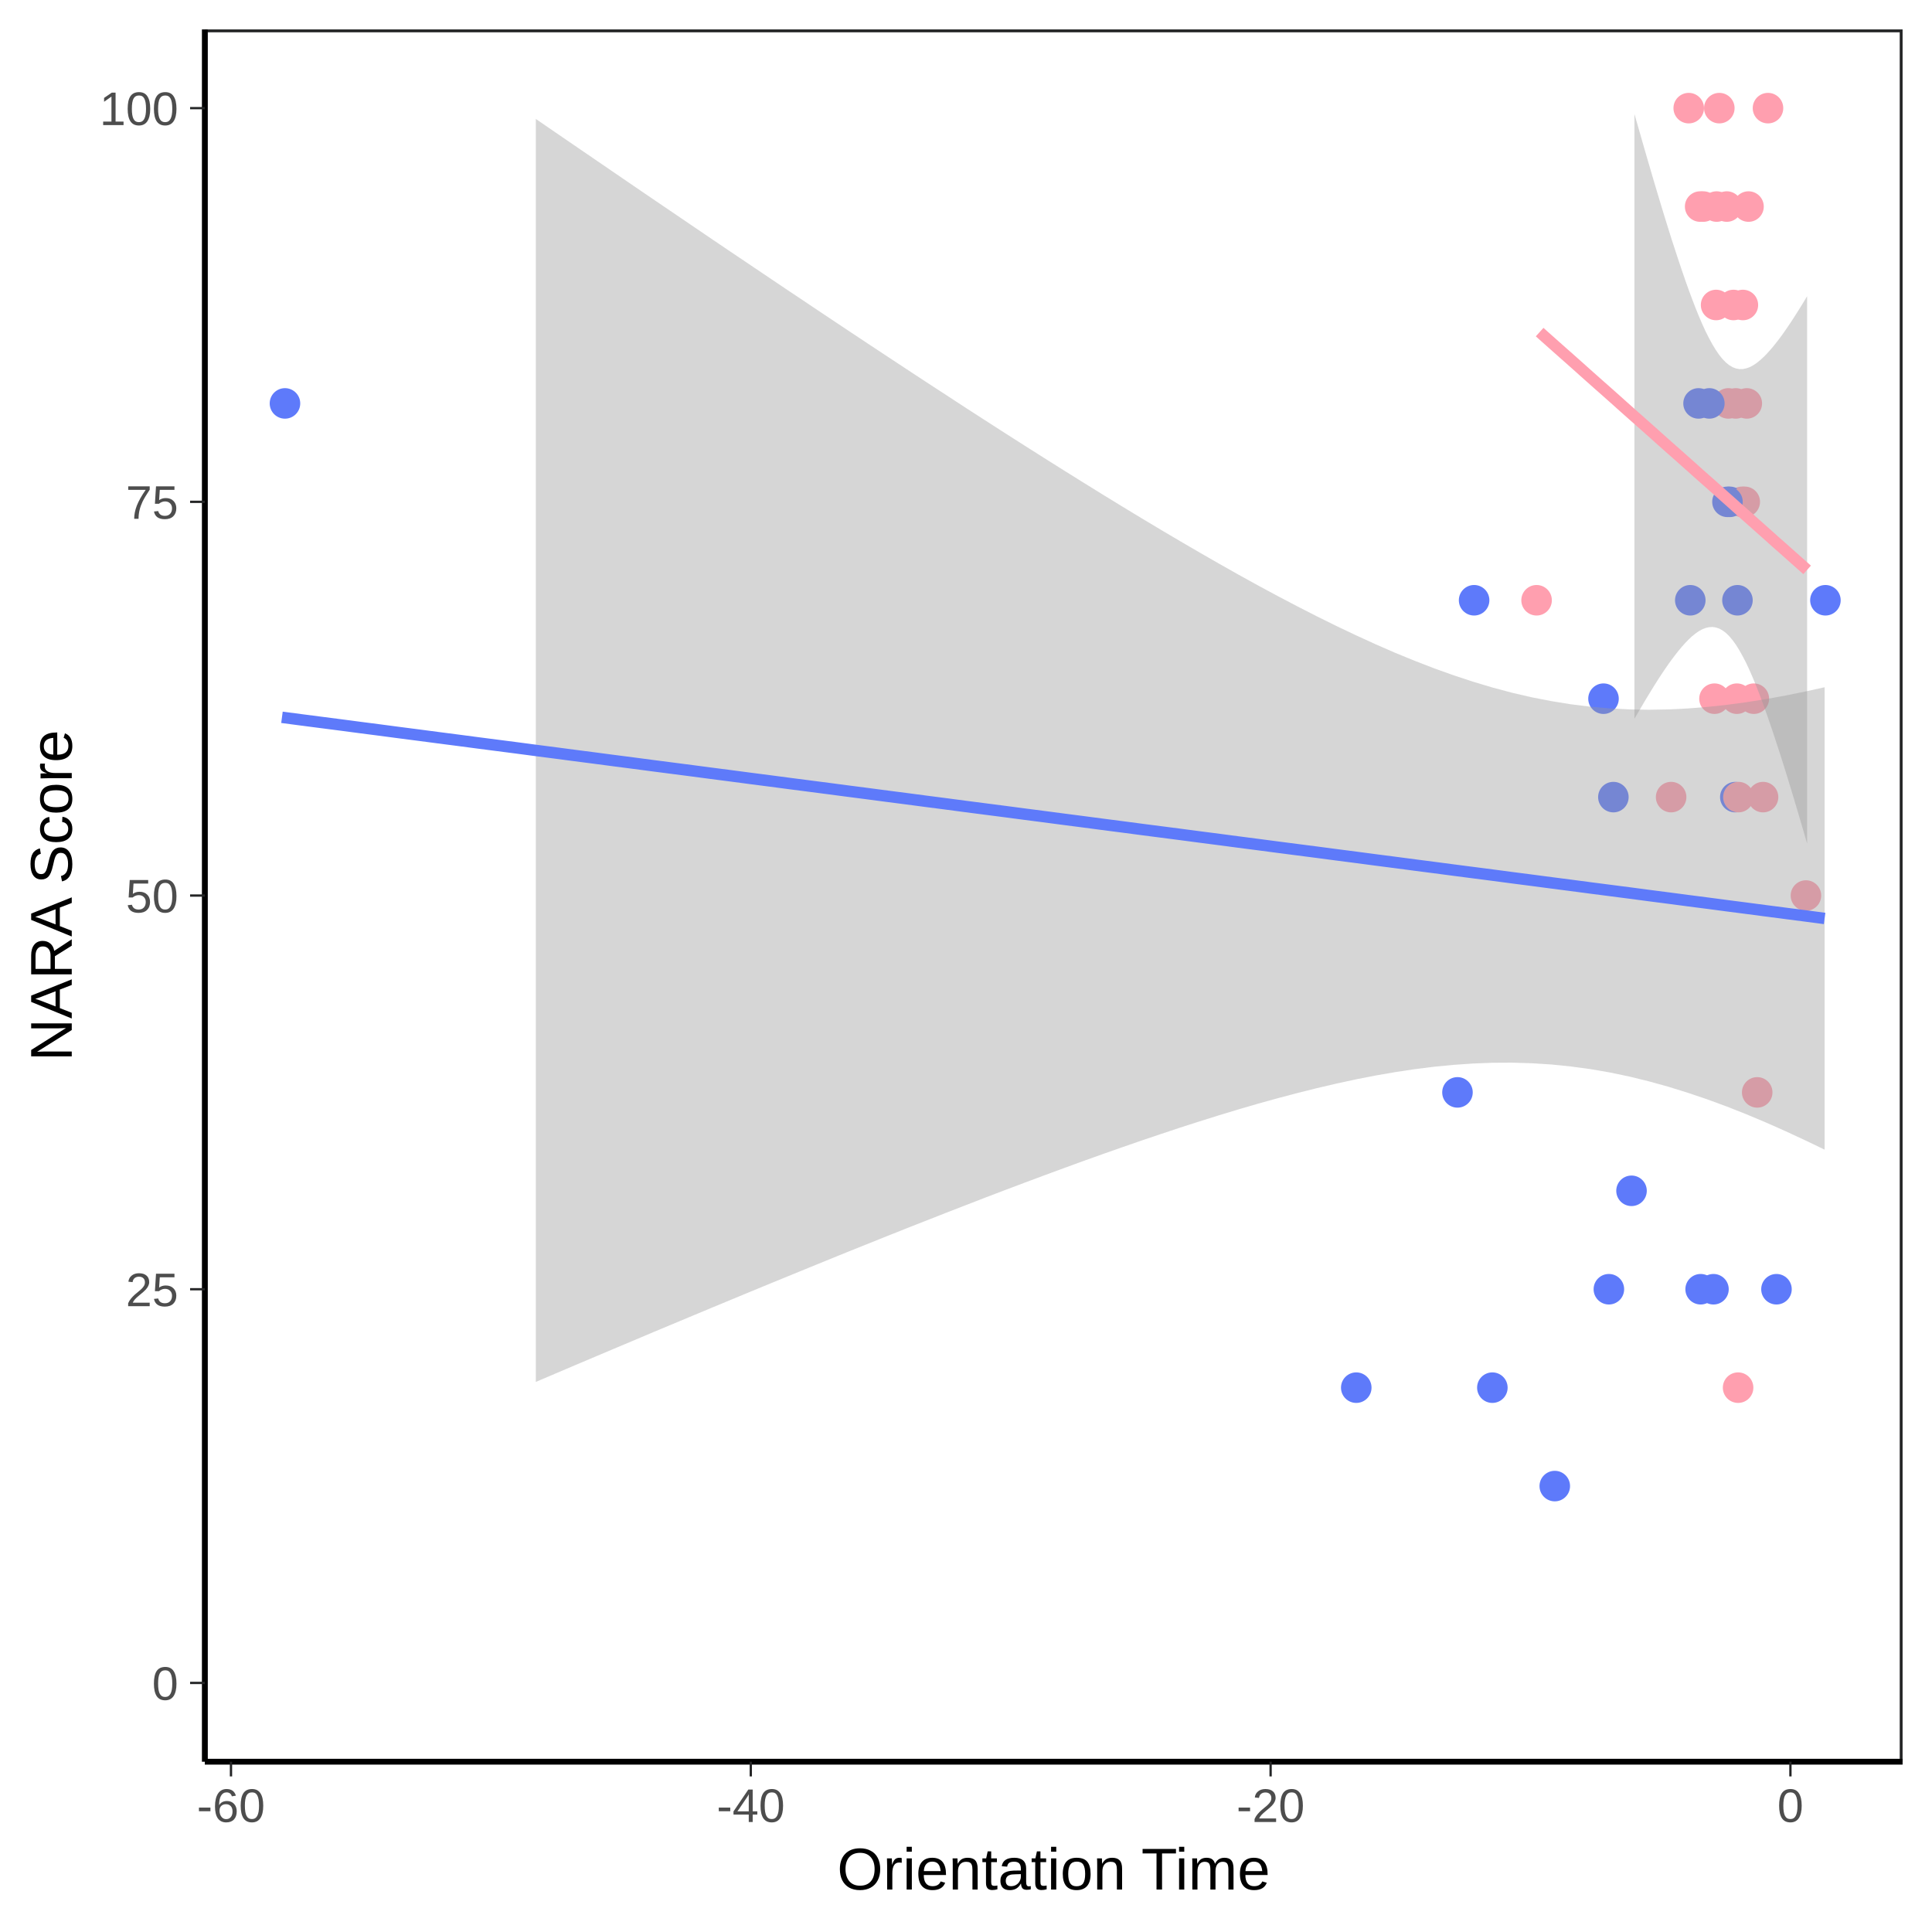
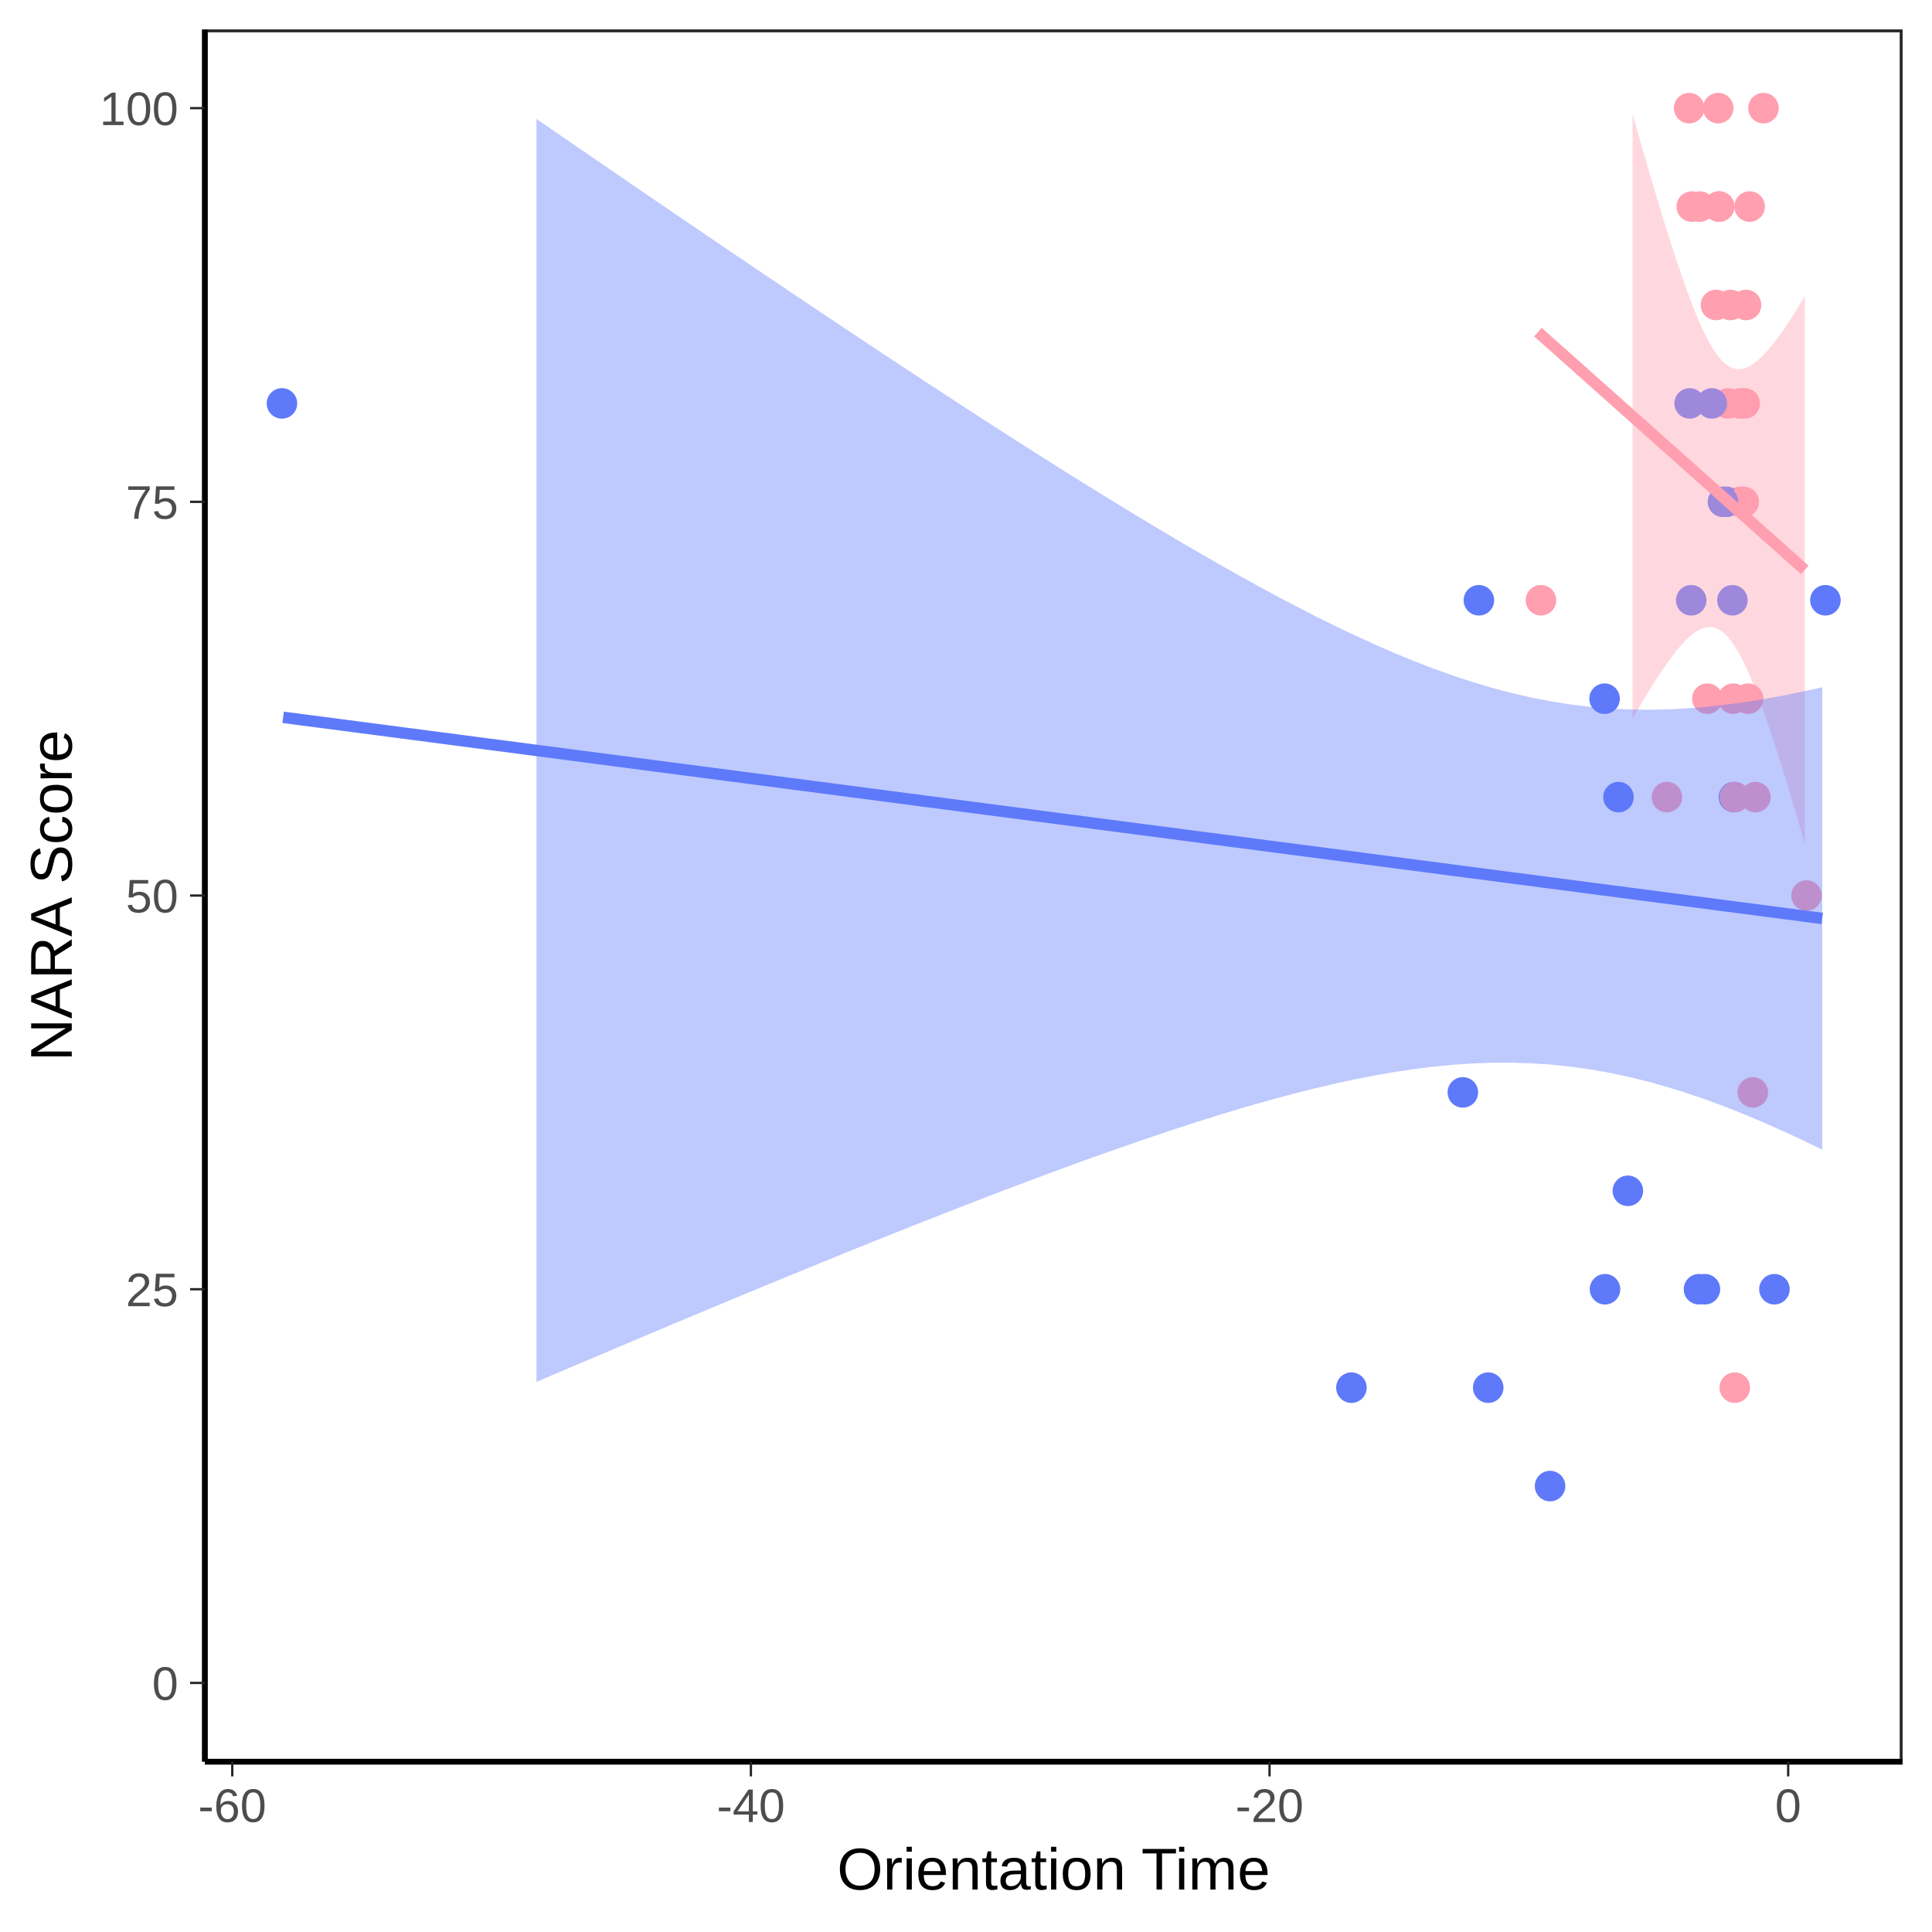
<svg xmlns="http://www.w3.org/2000/svg" class="svglite" width="360.00pt" height="360.00pt" viewBox="0 0 360.00 360.00">
  <defs>
    <style type="text/css">
    .svglite line, .svglite polyline, .svglite polygon, .svglite path, .svglite rect, .svglite circle {
      fill: none;
      stroke: #000000;
      stroke-linecap: round;
      stroke-linejoin: round;
      stroke-miterlimit: 10.00;
    }
    .svglite text {
      white-space: pre;
    }
  </style>
  </defs>
  <rect width="100%" height="100%" style="stroke: none; fill: #FFFFFF;" />
  <defs>
    <clipPath id="cpMC4wMHwzNjAuMDB8MC4wMHwzNjAuMDA=">
      <rect x="0.00" y="0.00" width="360.00" height="360.00" />
    </clipPath>
  </defs>
  <g clip-path="url(#cpMC4wMHwzNjAuMDB8MC4wMHwzNjAuMDA=)">
    <rect x="0" y="0.00" width="360.00" height="360.00" style="stroke-width: 1.07; stroke: #FFFFFF; fill: #FFFFFF;" />
  </g>
  <defs>
    <clipPath id="cpMzguMTZ8MzU0LjUyfDUuNDh8MzI4LjI3">
      <rect x="38.16" y="5.48" width="316.36" height="322.79" />
    </clipPath>
  </defs>
  <g clip-path="url(#cpMzguMTZ8MzU0LjUyfDUuNDh8MzI4LjI3)">
    <rect x="38.16" y="5.48" width="316.36" height="322.79" style="stroke-width: 1.07; stroke: #242526; fill: #FFFFFF;" />
-     <circle cx="327.43" cy="203.55" r="2.49" style="stroke-width: 0.71; stroke: #FF9FAF; fill: #FF9FAF;" />
-     <circle cx="314.67" cy="20.15" r="2.49" style="stroke-width: 0.71; stroke: #FF9FAF; fill: #FF9FAF;" />
-     <circle cx="324.60" cy="93.51" r="2.49" style="stroke-width: 0.71; stroke: #FF9FAF; fill: #FF9FAF;" />
-     <circle cx="323.43" cy="75.17" r="2.49" style="stroke-width: 0.71; stroke: #FF9FAF; fill: #FF9FAF;" />
-     <circle cx="317.39" cy="38.49" r="2.49" style="stroke-width: 0.71; stroke: #FF9FAF; fill: #FF9FAF;" />
-     <circle cx="323.35" cy="148.53" r="2.49" style="stroke-width: 0.71; stroke: #5E7AFA; fill: #5E7AFA;" />
-     <circle cx="286.32" cy="111.85" r="2.49" style="stroke-width: 0.71; stroke: #FF9FAF; fill: #FF9FAF;" />
-     <circle cx="328.52" cy="148.53" r="2.49" style="stroke-width: 0.71; stroke: #FF9FAF; fill: #FF9FAF;" />
-     <circle cx="323.64" cy="130.19" r="2.49" style="stroke-width: 0.71; stroke: #FF9FAF; fill: #FF9FAF;" />
-     <circle cx="331.02" cy="240.23" r="2.49" style="stroke-width: 0.71; stroke: #5E7AFA; fill: #5E7AFA;" />
-     <circle cx="316.80" cy="38.49" r="2.49" style="stroke-width: 0.71; stroke: #FF9FAF; fill: #FF9FAF;" />
-     <circle cx="320.37" cy="20.15" r="2.49" style="stroke-width: 0.71; stroke: #FF9FAF; fill: #FF9FAF;" />
-     <circle cx="300.63" cy="148.53" r="2.49" style="stroke-width: 0.71; stroke: #5E7AFA; fill: #5E7AFA;" />
-     <circle cx="314.96" cy="111.85" r="2.49" style="stroke-width: 0.71; stroke: #5E7AFA; fill: #5E7AFA;" />
-     <circle cx="298.79" cy="130.19" r="2.49" style="stroke-width: 0.71; stroke: #5E7AFA; fill: #5E7AFA;" />
-     <circle cx="289.71" cy="276.91" r="2.49" style="stroke-width: 0.71; stroke: #5E7AFA; fill: #5E7AFA;" />
-     <circle cx="271.58" cy="203.55" r="2.49" style="stroke-width: 0.71; stroke: #5E7AFA; fill: #5E7AFA;" />
-     <circle cx="274.68" cy="111.85" r="2.49" style="stroke-width: 0.71; stroke: #5E7AFA; fill: #5E7AFA;" />
-     <circle cx="316.50" cy="75.17" r="2.49" style="stroke-width: 0.71; stroke: #5E7AFA; fill: #5E7AFA;" />
-     <circle cx="323.75" cy="111.85" r="2.49" style="stroke-width: 0.71; stroke: #5E7AFA; fill: #5E7AFA;" />
-     <circle cx="319.77" cy="56.83" r="2.49" style="stroke-width: 0.71; stroke: #FF9FAF; fill: #FF9FAF;" />
-     <circle cx="322.33" cy="93.51" r="2.49" style="stroke-width: 0.71; stroke: #5E7AFA; fill: #5E7AFA;" />
-     <circle cx="319.28" cy="240.23" r="2.49" style="stroke-width: 0.71; stroke: #5E7AFA; fill: #5E7AFA;" />
-     <circle cx="325.49" cy="75.17" r="2.49" style="stroke-width: 0.71; stroke: #FF9FAF; fill: #FF9FAF;" />
-     <circle cx="324.76" cy="56.83" r="2.49" style="stroke-width: 0.71; stroke: #FF9FAF; fill: #FF9FAF;" />
-     <circle cx="326.80" cy="130.19" r="2.49" style="stroke-width: 0.71; stroke: #FF9FAF; fill: #FF9FAF;" />
-     <circle cx="323.93" cy="148.53" r="2.49" style="stroke-width: 0.71; stroke: #FF9FAF; fill: #FF9FAF;" />
-     <circle cx="329.44" cy="20.15" r="2.49" style="stroke-width: 0.71; stroke: #FF9FAF; fill: #FF9FAF;" />
-     <circle cx="319.47" cy="130.19" r="2.49" style="stroke-width: 0.71; stroke: #FF9FAF; fill: #FF9FAF;" />
-     <circle cx="336.51" cy="166.87" r="2.49" style="stroke-width: 0.71; stroke: #FF9FAF; fill: #FF9FAF;" />
-     <circle cx="323.01" cy="56.83" r="2.49" style="stroke-width: 0.71; stroke: #FF9FAF; fill: #FF9FAF;" />
-     <circle cx="325.11" cy="93.51" r="2.49" style="stroke-width: 0.71; stroke: #FF9FAF; fill: #FF9FAF;" />
-     <circle cx="322.05" cy="75.17" r="2.49" style="stroke-width: 0.71; stroke: #FF9FAF; fill: #FF9FAF;" />
-     <circle cx="311.39" cy="148.53" r="2.49" style="stroke-width: 0.71; stroke: #FF9FAF; fill: #FF9FAF;" />
-     <circle cx="323.87" cy="258.57" r="2.49" style="stroke-width: 0.71; stroke: #FF9FAF; fill: #FF9FAF;" />
-     <circle cx="53.10" cy="75.17" r="2.49" style="stroke-width: 0.71; stroke: #5E7AFA; fill: #5E7AFA;" />
-     <circle cx="252.72" cy="258.57" r="2.49" style="stroke-width: 0.71; stroke: #5E7AFA; fill: #5E7AFA;" />
+     <circle cx="326.61" cy="203.55" r="2.49" style="stroke-width: 0.71; stroke: #FF9FAF; fill: #FF9FAF;" />
+     <circle cx="314.75" cy="20.15" r="2.49" style="stroke-width: 0.71; stroke: #FF9FAF; fill: #FF9FAF;" />
+     <circle cx="324.27" cy="93.51" r="2.49" style="stroke-width: 0.71; stroke: #FF9FAF; fill: #FF9FAF;" />
+     <circle cx="324.23" cy="75.17" r="2.49" style="stroke-width: 0.71; stroke: #FF9FAF; fill: #FF9FAF;" />
+     <circle cx="316.68" cy="38.49" r="2.49" style="stroke-width: 0.71; stroke: #FF9FAF; fill: #FF9FAF;" />
+     <circle cx="323.10" cy="148.53" r="2.49" style="stroke-width: 0.71; stroke: #5E7AFA; fill: #5E7AFA;" />
+     <circle cx="287.13" cy="111.85" r="2.49" style="stroke-width: 0.71; stroke: #FF9FAF; fill: #FF9FAF;" />
+     <circle cx="327.09" cy="148.53" r="2.49" style="stroke-width: 0.71; stroke: #FF9FAF; fill: #FF9FAF;" />
+     <circle cx="322.95" cy="130.19" r="2.49" style="stroke-width: 0.71; stroke: #FF9FAF; fill: #FF9FAF;" />
+     <circle cx="330.64" cy="240.23" r="2.49" style="stroke-width: 0.71; stroke: #5E7AFA; fill: #5E7AFA;" />
+     <circle cx="315.24" cy="38.49" r="2.49" style="stroke-width: 0.71; stroke: #FF9FAF; fill: #FF9FAF;" />
+     <circle cx="320.16" cy="20.15" r="2.49" style="stroke-width: 0.71; stroke: #FF9FAF; fill: #FF9FAF;" />
+     <circle cx="301.58" cy="148.53" r="2.49" style="stroke-width: 0.71; stroke: #5E7AFA; fill: #5E7AFA;" />
+     <circle cx="315.13" cy="111.85" r="2.49" style="stroke-width: 0.71; stroke: #5E7AFA; fill: #5E7AFA;" />
+     <circle cx="298.99" cy="130.19" r="2.49" style="stroke-width: 0.71; stroke: #5E7AFA; fill: #5E7AFA;" />
+     <circle cx="288.83" cy="276.91" r="2.49" style="stroke-width: 0.71; stroke: #5E7AFA; fill: #5E7AFA;" />
+     <circle cx="272.58" cy="203.55" r="2.49" style="stroke-width: 0.71; stroke: #5E7AFA; fill: #5E7AFA;" />
+     <circle cx="275.57" cy="111.85" r="2.49" style="stroke-width: 0.71; stroke: #5E7AFA; fill: #5E7AFA;" />
+     <circle cx="314.84" cy="75.17" r="2.49" style="stroke-width: 0.71; stroke: #5E7AFA; fill: #5E7AFA;" />
+     <circle cx="322.81" cy="111.85" r="2.49" style="stroke-width: 0.71; stroke: #5E7AFA; fill: #5E7AFA;" />
+     <circle cx="319.75" cy="56.83" r="2.49" style="stroke-width: 0.71; stroke: #FF9FAF; fill: #FF9FAF;" />
+     <circle cx="321.71" cy="93.51" r="2.49" style="stroke-width: 0.71; stroke: #5E7AFA; fill: #5E7AFA;" />
+     <circle cx="317.69" cy="240.23" r="2.49" style="stroke-width: 0.71; stroke: #5E7AFA; fill: #5E7AFA;" />
+     <circle cx="325.11" cy="75.17" r="2.49" style="stroke-width: 0.71; stroke: #FF9FAF; fill: #FF9FAF;" />
+     <circle cx="325.35" cy="56.83" r="2.49" style="stroke-width: 0.71; stroke: #FF9FAF; fill: #FF9FAF;" />
+     <circle cx="325.73" cy="130.19" r="2.49" style="stroke-width: 0.71; stroke: #FF9FAF; fill: #FF9FAF;" />
+     <circle cx="323.24" cy="148.53" r="2.49" style="stroke-width: 0.71; stroke: #FF9FAF; fill: #FF9FAF;" />
+     <circle cx="328.60" cy="20.15" r="2.49" style="stroke-width: 0.71; stroke: #FF9FAF; fill: #FF9FAF;" />
+     <circle cx="318.15" cy="130.19" r="2.49" style="stroke-width: 0.71; stroke: #FF9FAF; fill: #FF9FAF;" />
+     <circle cx="336.62" cy="166.87" r="2.49" style="stroke-width: 0.71; stroke: #FF9FAF; fill: #FF9FAF;" />
+     <circle cx="322.45" cy="56.83" r="2.49" style="stroke-width: 0.71; stroke: #FF9FAF; fill: #FF9FAF;" />
+     <circle cx="324.92" cy="93.51" r="2.49" style="stroke-width: 0.71; stroke: #FF9FAF; fill: #FF9FAF;" />
+     <circle cx="321.96" cy="75.17" r="2.49" style="stroke-width: 0.71; stroke: #FF9FAF; fill: #FF9FAF;" />
+     <circle cx="310.60" cy="148.53" r="2.49" style="stroke-width: 0.71; stroke: #FF9FAF; fill: #FF9FAF;" />
+     <circle cx="323.25" cy="258.57" r="2.49" style="stroke-width: 0.71; stroke: #FF9FAF; fill: #FF9FAF;" />
+     <circle cx="52.54" cy="75.17" r="2.49" style="stroke-width: 0.71; stroke: #5E7AFA; fill: #5E7AFA;" />
+     <circle cx="251.82" cy="258.57" r="2.49" style="stroke-width: 0.71; stroke: #5E7AFA; fill: #5E7AFA;" />
    <circle cx="340.14" cy="111.85" r="2.49" style="stroke-width: 0.71; stroke: #5E7AFA; fill: #5E7AFA;" />
-     <circle cx="318.51" cy="75.17" r="2.49" style="stroke-width: 0.71; stroke: #5E7AFA; fill: #5E7AFA;" />
-     <circle cx="304.01" cy="221.89" r="2.49" style="stroke-width: 0.71; stroke: #5E7AFA; fill: #5E7AFA;" />
-     <circle cx="316.89" cy="240.23" r="2.49" style="stroke-width: 0.71; stroke: #5E7AFA; fill: #5E7AFA;" />
-     <circle cx="321.89" cy="93.51" r="2.49" style="stroke-width: 0.71; stroke: #5E7AFA; fill: #5E7AFA;" />
-     <circle cx="299.79" cy="240.23" r="2.49" style="stroke-width: 0.71; stroke: #5E7AFA; fill: #5E7AFA;" />
-     <circle cx="278.08" cy="258.57" r="2.49" style="stroke-width: 0.71; stroke: #5E7AFA; fill: #5E7AFA;" />
-     <circle cx="321.76" cy="38.49" r="2.49" style="stroke-width: 0.71; stroke: #FF9FAF; fill: #FF9FAF;" />
-     <circle cx="319.87" cy="38.49" r="2.49" style="stroke-width: 0.71; stroke: #FF9FAF; fill: #FF9FAF;" />
-     <circle cx="325.81" cy="38.49" r="2.49" style="stroke-width: 0.71; stroke: #FF9FAF; fill: #FF9FAF;" />
-     <polygon points="304.55,21.24 305.19,23.45 305.82,25.66 306.45,27.85 307.08,30.02 307.71,32.17 308.34,34.31 308.97,36.42 309.60,38.51 310.23,40.57 310.86,42.60 311.49,44.61 312.13,46.57 312.76,48.49 313.39,50.37 314.02,52.20 314.65,53.97 315.28,55.67 315.91,57.31 316.54,58.87 317.17,60.34 317.80,61.72 318.44,62.99 319.07,64.15 319.70,65.19 320.33,66.11 320.96,66.89 321.59,67.54 322.22,68.05 322.85,68.42 323.48,68.66 324.11,68.78 324.74,68.77 325.38,68.64 326.01,68.42 326.64,68.09 327.27,67.68 327.90,67.18 328.53,66.61 329.16,65.98 329.79,65.29 330.42,64.55 331.05,63.76 331.69,62.93 332.32,62.06 332.95,61.15 333.58,60.22 334.21,59.26 334.84,58.27 335.47,57.27 336.10,56.24 336.73,55.19 336.73,157.20 336.10,155.03 335.47,152.88 334.84,150.75 334.21,148.64 333.58,146.56 332.95,144.51 332.32,142.48 331.69,140.49 331.05,138.54 330.42,136.62 329.79,134.76 329.16,132.95 328.53,131.19 327.90,129.50 327.27,127.89 326.64,126.35 326.01,124.90 325.38,123.55 324.74,122.31 324.11,121.18 323.48,120.17 322.85,119.29 322.22,118.54 321.59,117.93 320.96,117.46 320.33,117.12 319.70,116.91 319.07,116.83 318.44,116.87 317.80,117.02 317.17,117.27 316.54,117.62 315.91,118.06 315.28,118.57 314.65,119.16 314.02,119.81 313.39,120.51 312.76,121.27 312.13,122.07 311.49,122.91 310.86,123.79 310.23,124.70 309.60,125.64 308.97,126.61 308.34,127.60 307.71,128.62 307.08,129.65 306.45,130.70 305.82,131.77 305.19,132.85 304.55,133.94 " style="stroke-width: 0.00; stroke: none; stroke-linecap: butt; fill: #999999; fill-opacity: 0.40;" />
-     <polyline points="304.55,21.24 305.19,23.45 305.82,25.66 306.45,27.85 307.08,30.02 307.71,32.17 308.34,34.31 308.97,36.42 309.60,38.51 310.23,40.57 310.86,42.60 311.49,44.61 312.13,46.57 312.76,48.49 313.39,50.37 314.02,52.20 314.65,53.97 315.28,55.67 315.91,57.31 316.54,58.87 317.17,60.34 317.80,61.72 318.44,62.99 319.07,64.15 319.70,65.19 320.33,66.11 320.96,66.89 321.59,67.54 322.22,68.05 322.85,68.42 323.48,68.66 324.11,68.78 324.74,68.77 325.38,68.64 326.01,68.42 326.64,68.09 327.27,67.68 327.90,67.18 328.53,66.61 329.16,65.98 329.79,65.29 330.42,64.55 331.05,63.76 331.69,62.93 332.32,62.06 332.95,61.15 333.58,60.22 334.21,59.26 334.84,58.27 335.47,57.27 336.10,56.24 336.73,55.19 " style="stroke-width: 2.13; stroke: none; stroke-linecap: butt;" />
-     <polyline points="336.73,157.20 336.10,155.03 335.47,152.88 334.84,150.75 334.21,148.64 333.58,146.56 332.95,144.51 332.32,142.48 331.69,140.49 331.05,138.54 330.42,136.62 329.79,134.76 329.16,132.95 328.53,131.19 327.90,129.50 327.27,127.89 326.64,126.35 326.01,124.90 325.38,123.55 324.74,122.31 324.11,121.18 323.48,120.17 322.85,119.29 322.22,118.54 321.59,117.93 320.96,117.46 320.33,117.12 319.70,116.91 319.07,116.83 318.44,116.87 317.80,117.02 317.17,117.27 316.54,117.62 315.91,118.06 315.28,118.57 314.65,119.16 314.02,119.81 313.39,120.51 312.76,121.27 312.13,122.07 311.49,122.91 310.86,123.79 310.23,124.70 309.60,125.64 308.97,126.61 308.34,127.60 307.71,128.62 307.08,129.65 306.45,130.70 305.82,131.77 305.19,132.85 304.55,133.94 " style="stroke-width: 2.13; stroke: none; stroke-linecap: butt;" />
-     <polyline points="286.89,61.88 287.52,62.45 288.15,63.01 288.78,63.57 289.41,64.13 290.04,64.69 290.67,65.25 291.30,65.81 291.94,66.37 292.57,66.93 293.20,67.49 293.83,68.05 294.46,68.61 295.09,69.18 295.72,69.74 296.35,70.30 296.98,70.86 297.61,71.42 298.24,71.98 298.88,72.54 299.51,73.10 300.14,73.66 300.77,74.22 301.40,74.78 302.03,75.35 302.66,75.91 303.29,76.47 303.92,77.03 304.55,77.59 305.19,78.15 305.82,78.71 306.45,79.27 307.08,79.83 307.71,80.39 308.34,80.95 308.97,81.52 309.60,82.08 310.23,82.64 310.86,83.20 311.49,83.76 312.13,84.32 312.76,84.88 313.39,85.44 314.02,86.00 314.65,86.56 315.28,87.12 315.91,87.69 316.54,88.25 317.17,88.81 317.80,89.37 318.44,89.93 319.07,90.49 319.70,91.05 320.33,91.61 320.96,92.17 321.59,92.73 322.22,93.29 322.85,93.85 323.48,94.42 324.11,94.98 324.74,95.54 325.38,96.10 326.01,96.66 326.64,97.22 327.27,97.78 327.90,98.34 328.53,98.90 329.16,99.46 329.79,100.02 330.42,100.59 331.05,101.15 331.69,101.71 332.32,102.27 332.95,102.83 333.58,103.39 334.21,103.95 334.84,104.51 335.47,105.07 336.10,105.63 336.73,106.19 " style="stroke-width: 2.13; stroke: #FF9FAF; stroke-linecap: butt;" />
-     <polygon points="99.84,22.16 103.48,24.66 107.12,27.15 110.76,29.64 114.40,32.13 118.04,34.62 121.68,37.10 125.32,39.57 128.95,42.04 132.59,44.51 136.23,46.97 139.87,49.42 143.51,51.87 147.15,54.32 150.79,56.75 154.42,59.18 158.06,61.60 161.70,64.02 165.34,66.42 168.98,68.82 172.62,71.21 176.26,73.58 179.89,75.95 183.53,78.30 187.17,80.64 190.81,82.96 194.45,85.27 198.09,87.56 201.73,89.83 205.36,92.08 209.00,94.31 212.64,96.52 216.28,98.70 219.92,100.85 223.56,102.97 227.20,105.06 230.83,107.11 234.47,109.12 238.11,111.08 241.75,112.99 245.39,114.85 249.03,116.65 252.67,118.38 256.30,120.04 259.94,121.63 263.58,123.12 267.22,124.53 270.86,125.83 274.50,127.03 278.14,128.12 281.77,129.09 285.41,129.93 289.05,130.64 292.69,131.23 296.33,131.68 299.97,132.00 303.61,132.19 307.24,132.25 310.88,132.19 314.52,132.01 318.16,131.72 321.80,131.33 325.44,130.84 329.08,130.26 332.71,129.60 336.35,128.86 339.99,128.06 339.99,214.22 336.35,212.47 332.71,210.78 329.08,209.17 325.44,207.64 321.80,206.20 318.16,204.86 314.52,203.63 310.88,202.50 307.24,201.49 303.61,200.60 299.97,199.84 296.33,199.21 292.69,198.72 289.05,198.35 285.41,198.12 281.77,198.01 278.14,198.03 274.50,198.17 270.86,198.42 267.22,198.77 263.58,199.23 259.94,199.78 256.30,200.41 252.67,201.12 249.03,201.91 245.39,202.76 241.75,203.67 238.11,204.63 234.47,205.64 230.83,206.70 227.20,207.80 223.56,208.94 219.92,210.11 216.28,211.32 212.64,212.55 209.00,213.81 205.36,215.09 201.73,216.39 198.09,217.72 194.45,219.06 190.81,220.42 187.17,221.79 183.53,223.18 179.89,224.59 176.26,226.00 172.62,227.43 168.98,228.86 165.34,230.31 161.70,231.77 158.06,233.23 154.42,234.71 150.79,236.19 147.15,237.68 143.51,239.17 139.87,240.67 136.23,242.18 132.59,243.69 128.95,245.21 125.32,246.73 121.68,248.25 118.04,249.79 114.40,251.32 110.76,252.86 107.12,254.40 103.48,255.95 99.84,257.50 " style="stroke-width: 0.00; stroke: none; stroke-linecap: butt; fill: #999999; fill-opacity: 0.40;" />
-     <polyline points="99.84,22.16 103.48,24.66 107.12,27.15 110.76,29.64 114.40,32.13 118.04,34.62 121.68,37.10 125.32,39.57 128.95,42.04 132.59,44.51 136.23,46.97 139.87,49.42 143.51,51.87 147.15,54.32 150.79,56.75 154.42,59.18 158.06,61.60 161.70,64.02 165.34,66.42 168.98,68.82 172.62,71.21 176.26,73.58 179.89,75.95 183.53,78.30 187.17,80.64 190.81,82.96 194.45,85.27 198.09,87.56 201.73,89.83 205.36,92.08 209.00,94.31 212.64,96.52 216.28,98.70 219.92,100.85 223.56,102.97 227.20,105.06 230.83,107.11 234.47,109.12 238.11,111.08 241.75,112.99 245.39,114.85 249.03,116.65 252.67,118.38 256.30,120.04 259.94,121.63 263.58,123.12 267.22,124.53 270.86,125.83 274.50,127.03 278.14,128.12 281.77,129.09 285.41,129.93 289.05,130.64 292.69,131.23 296.33,131.68 299.97,132.00 303.61,132.19 307.24,132.25 310.88,132.19 314.52,132.01 318.16,131.72 321.80,131.33 325.44,130.84 329.08,130.26 332.71,129.60 336.35,128.86 339.99,128.06 " style="stroke-width: 2.13; stroke: none; stroke-linecap: butt;" />
-     <polyline points="339.99,214.22 336.35,212.47 332.71,210.78 329.08,209.17 325.44,207.64 321.80,206.20 318.16,204.86 314.52,203.63 310.88,202.50 307.24,201.49 303.61,200.60 299.97,199.84 296.33,199.21 292.69,198.72 289.05,198.35 285.41,198.12 281.77,198.01 278.14,198.03 274.50,198.17 270.86,198.42 267.22,198.77 263.58,199.23 259.94,199.78 256.30,200.41 252.67,201.12 249.03,201.91 245.39,202.76 241.75,203.67 238.11,204.63 234.47,205.64 230.83,206.70 227.20,207.80 223.56,208.94 219.92,210.11 216.28,211.32 212.64,212.55 209.00,213.81 205.36,215.09 201.73,216.39 198.09,217.72 194.45,219.06 190.81,220.42 187.17,221.79 183.53,223.18 179.89,224.59 176.26,226.00 172.62,227.43 168.98,228.86 165.34,230.31 161.70,231.77 158.06,233.23 154.42,234.71 150.79,236.19 147.15,237.68 143.51,239.17 139.87,240.67 136.23,242.18 132.59,243.69 128.95,245.21 125.32,246.73 121.68,248.25 118.04,249.79 114.40,251.32 110.76,252.86 107.12,254.40 103.48,255.95 99.84,257.50 " style="stroke-width: 2.13; stroke: none; stroke-linecap: butt;" />
-     <polyline points="52.54,133.66 56.18,134.14 59.82,134.61 63.46,135.08 67.10,135.56 70.74,136.03 74.37,136.51 78.01,136.98 81.65,137.46 85.29,137.93 88.93,138.41 92.57,138.88 96.21,139.35 99.84,139.83 103.48,140.30 107.12,140.78 110.76,141.25 114.40,141.73 118.04,142.20 121.68,142.68 125.32,143.15 128.95,143.62 132.59,144.10 136.23,144.57 139.87,145.05 143.51,145.52 147.15,146.00 150.79,146.47 154.42,146.94 158.06,147.42 161.70,147.89 165.34,148.37 168.98,148.84 172.62,149.32 176.26,149.79 179.89,150.27 183.53,150.74 187.17,151.21 190.81,151.69 194.45,152.16 198.09,152.64 201.73,153.11 205.36,153.59 209.00,154.06 212.64,154.54 216.28,155.01 219.92,155.48 223.56,155.96 227.20,156.43 230.83,156.91 234.47,157.38 238.11,157.86 241.75,158.33 245.39,158.80 249.03,159.28 252.67,159.75 256.30,160.23 259.94,160.70 263.58,161.18 267.22,161.65 270.86,162.13 274.50,162.60 278.14,163.07 281.77,163.55 285.41,164.02 289.05,164.50 292.69,164.97 296.33,165.45 299.97,165.92 303.61,166.39 307.24,166.87 310.88,167.34 314.52,167.82 318.16,168.29 321.80,168.77 325.44,169.24 329.08,169.72 332.71,170.19 336.35,170.66 339.99,171.14 " style="stroke-width: 2.13; stroke: #5E7AFA; stroke-linecap: butt;" />
+     <circle cx="318.97" cy="75.17" r="2.49" style="stroke-width: 0.71; stroke: #5E7AFA; fill: #5E7AFA;" />
+     <circle cx="303.33" cy="221.89" r="2.49" style="stroke-width: 0.71; stroke: #5E7AFA; fill: #5E7AFA;" />
+     <circle cx="316.58" cy="240.23" r="2.49" style="stroke-width: 0.71; stroke: #5E7AFA; fill: #5E7AFA;" />
+     <circle cx="321.05" cy="93.51" r="2.49" style="stroke-width: 0.71; stroke: #5E7AFA; fill: #5E7AFA;" />
+     <circle cx="299.07" cy="240.23" r="2.49" style="stroke-width: 0.71; stroke: #5E7AFA; fill: #5E7AFA;" />
+     <circle cx="277.31" cy="258.57" r="2.49" style="stroke-width: 0.71; stroke: #5E7AFA; fill: #5E7AFA;" />
+     <circle cx="320.28" cy="38.49" r="2.49" style="stroke-width: 0.71; stroke: #FF9FAF; fill: #FF9FAF;" />
+     <circle cx="320.36" cy="38.49" r="2.49" style="stroke-width: 0.71; stroke: #FF9FAF; fill: #FF9FAF;" />
+     <circle cx="326.02" cy="38.49" r="2.49" style="stroke-width: 0.71; stroke: #FF9FAF; fill: #FF9FAF;" />
+     <polygon points="304.20,21.24 304.83,23.45 305.46,25.66 306.09,27.85 306.72,30.02 307.35,32.17 307.98,34.31 308.60,36.42 309.23,38.51 309.86,40.57 310.49,42.60 311.12,44.61 311.75,46.57 312.38,48.49 313.01,50.37 313.64,52.20 314.27,53.97 314.90,55.67 315.53,57.31 316.16,58.87 316.79,60.34 317.42,61.72 318.05,62.99 318.68,64.15 319.31,65.19 319.94,66.11 320.57,66.89 321.19,67.54 321.82,68.05 322.45,68.42 323.08,68.66 323.71,68.78 324.34,68.77 324.97,68.64 325.60,68.42 326.23,68.09 326.86,67.68 327.49,67.18 328.12,66.61 328.75,65.98 329.38,65.29 330.01,64.55 330.64,63.76 331.27,62.93 331.90,62.06 332.53,61.15 333.16,60.22 333.78,59.26 334.41,58.27 335.04,57.27 335.67,56.24 336.30,55.19 336.30,157.20 335.67,155.03 335.04,152.88 334.41,150.75 333.78,148.64 333.16,146.56 332.53,144.51 331.90,142.48 331.27,140.49 330.64,138.54 330.01,136.62 329.38,134.76 328.75,132.95 328.12,131.19 327.49,129.50 326.86,127.89 326.23,126.35 325.60,124.90 324.97,123.55 324.34,122.31 323.71,121.18 323.08,120.17 322.45,119.29 321.82,118.54 321.19,117.93 320.57,117.46 319.94,117.12 319.31,116.91 318.68,116.83 318.05,116.87 317.42,117.02 316.79,117.27 316.16,117.62 315.53,118.06 314.90,118.57 314.27,119.16 313.64,119.81 313.01,120.51 312.38,121.27 311.75,122.07 311.12,122.91 310.49,123.79 309.86,124.70 309.23,125.64 308.60,126.61 307.98,127.60 307.35,128.62 306.72,129.65 306.09,130.70 305.46,131.77 304.83,132.85 304.20,133.94 " style="stroke-width: 0.00; stroke: none; stroke-linecap: butt; fill: #FF9FAF; fill-opacity: 0.40;" />
+     <polyline points="304.20,21.24 304.83,23.45 305.46,25.66 306.09,27.85 306.72,30.02 307.35,32.17 307.98,34.31 308.60,36.42 309.23,38.51 309.86,40.57 310.49,42.60 311.12,44.61 311.75,46.57 312.38,48.49 313.01,50.37 313.64,52.20 314.27,53.97 314.90,55.67 315.53,57.31 316.16,58.87 316.79,60.34 317.42,61.72 318.05,62.99 318.68,64.15 319.31,65.19 319.94,66.11 320.57,66.89 321.19,67.54 321.82,68.05 322.45,68.42 323.08,68.66 323.71,68.78 324.34,68.77 324.97,68.64 325.60,68.42 326.23,68.09 326.86,67.68 327.49,67.18 328.12,66.61 328.75,65.98 329.38,65.29 330.01,64.55 330.64,63.76 331.27,62.93 331.90,62.06 332.53,61.15 333.16,60.22 333.78,59.26 334.41,58.27 335.04,57.27 335.67,56.24 336.30,55.19 " style="stroke-width: 2.13; stroke: none; stroke-linecap: butt;" />
+     <polyline points="336.30,157.20 335.67,155.03 335.04,152.88 334.41,150.75 333.78,148.64 333.16,146.56 332.53,144.51 331.90,142.48 331.27,140.49 330.64,138.54 330.01,136.62 329.38,134.76 328.75,132.95 328.12,131.19 327.49,129.50 326.86,127.89 326.23,126.35 325.60,124.90 324.97,123.55 324.34,122.31 323.71,121.18 323.08,120.17 322.45,119.29 321.82,118.54 321.19,117.93 320.57,117.46 319.94,117.12 319.31,116.91 318.68,116.83 318.05,116.87 317.42,117.02 316.79,117.27 316.16,117.62 315.53,118.06 314.90,118.57 314.27,119.16 313.64,119.81 313.01,120.51 312.38,121.27 311.75,122.07 311.12,122.91 310.49,123.79 309.86,124.70 309.23,125.64 308.60,126.61 307.98,127.60 307.35,128.62 306.72,129.65 306.09,130.70 305.46,131.77 304.83,132.85 304.20,133.94 " style="stroke-width: 2.13; stroke: none; stroke-linecap: butt;" />
+     <polyline points="286.57,61.88 287.20,62.45 287.83,63.01 288.46,63.57 289.09,64.13 289.72,64.69 290.35,65.25 290.98,65.81 291.61,66.37 292.24,66.93 292.87,67.49 293.50,68.05 294.13,68.61 294.76,69.18 295.39,69.74 296.01,70.30 296.64,70.86 297.27,71.42 297.90,71.98 298.53,72.54 299.16,73.10 299.79,73.66 300.42,74.22 301.05,74.78 301.68,75.35 302.31,75.91 302.94,76.47 303.57,77.03 304.20,77.59 304.83,78.15 305.46,78.71 306.09,79.27 306.72,79.83 307.35,80.39 307.98,80.95 308.60,81.52 309.23,82.08 309.86,82.64 310.49,83.20 311.12,83.76 311.75,84.32 312.38,84.88 313.01,85.44 313.64,86.00 314.27,86.56 314.90,87.12 315.53,87.69 316.16,88.25 316.79,88.81 317.42,89.37 318.05,89.93 318.68,90.49 319.31,91.05 319.94,91.61 320.57,92.17 321.19,92.73 321.82,93.29 322.45,93.85 323.08,94.42 323.71,94.98 324.34,95.54 324.97,96.10 325.60,96.66 326.23,97.22 326.86,97.78 327.49,98.34 328.12,98.90 328.75,99.46 329.38,100.02 330.01,100.59 330.64,101.15 331.27,101.71 331.90,102.27 332.53,102.83 333.16,103.39 333.78,103.95 334.41,104.51 335.04,105.07 335.67,105.63 336.30,106.19 " style="stroke-width: 2.13; stroke: #FF9FAF; stroke-linecap: butt;" />
+     <polygon points="99.96,22.16 103.59,24.66 107.22,27.15 110.85,29.64 114.48,32.13 118.11,34.62 121.74,37.10 125.37,39.57 129.00,42.04 132.63,44.51 136.26,46.97 139.89,49.42 143.52,51.87 147.15,54.32 150.78,56.75 154.41,59.18 158.04,61.60 161.67,64.02 165.30,66.42 168.93,68.82 172.56,71.21 176.19,73.58 179.82,75.95 183.45,78.30 187.08,80.64 190.71,82.96 194.34,85.27 197.97,87.56 201.60,89.83 205.23,92.08 208.87,94.31 212.50,96.52 216.13,98.70 219.76,100.85 223.39,102.97 227.02,105.06 230.65,107.11 234.28,109.12 237.91,111.08 241.54,112.99 245.17,114.85 248.80,116.65 252.43,118.38 256.06,120.04 259.69,121.63 263.32,123.12 266.95,124.53 270.58,125.83 274.21,127.03 277.84,128.12 281.47,129.09 285.10,129.93 288.73,130.64 292.36,131.23 295.99,131.68 299.62,132.00 303.25,132.19 306.88,132.25 310.51,132.19 314.14,132.01 317.77,131.72 321.40,131.33 325.03,130.84 328.66,130.26 332.29,129.60 335.92,128.86 339.55,128.06 339.55,214.22 335.92,212.47 332.29,210.78 328.66,209.17 325.03,207.64 321.40,206.20 317.77,204.86 314.14,203.63 310.51,202.50 306.88,201.49 303.25,200.60 299.62,199.84 295.99,199.21 292.36,198.72 288.73,198.35 285.10,198.12 281.47,198.01 277.84,198.03 274.21,198.17 270.58,198.42 266.95,198.77 263.32,199.23 259.69,199.78 256.06,200.41 252.43,201.12 248.80,201.91 245.17,202.76 241.54,203.67 237.91,204.63 234.28,205.64 230.65,206.70 227.02,207.80 223.39,208.94 219.76,210.11 216.13,211.32 212.50,212.55 208.87,213.81 205.23,215.09 201.60,216.39 197.97,217.72 194.34,219.06 190.71,220.42 187.08,221.79 183.45,223.18 179.82,224.59 176.19,226.00 172.56,227.43 168.93,228.86 165.30,230.31 161.67,231.77 158.04,233.23 154.41,234.71 150.78,236.19 147.15,237.68 143.52,239.17 139.89,240.67 136.26,242.18 132.63,243.69 129.00,245.21 125.37,246.73 121.74,248.25 118.11,249.79 114.48,251.32 110.85,252.86 107.22,254.40 103.59,255.95 99.96,257.50 " style="stroke-width: 0.00; stroke: none; stroke-linecap: butt; fill: #5E7AFA; fill-opacity: 0.40;" />
+     <polyline points="99.96,22.16 103.59,24.66 107.22,27.15 110.85,29.64 114.48,32.13 118.11,34.62 121.74,37.10 125.37,39.57 129.00,42.04 132.63,44.51 136.26,46.97 139.89,49.42 143.52,51.87 147.15,54.32 150.78,56.75 154.41,59.18 158.04,61.60 161.67,64.02 165.30,66.42 168.93,68.82 172.56,71.21 176.19,73.58 179.82,75.95 183.45,78.30 187.08,80.64 190.71,82.96 194.34,85.27 197.97,87.56 201.60,89.83 205.23,92.08 208.87,94.31 212.50,96.52 216.13,98.70 219.76,100.85 223.39,102.97 227.02,105.06 230.65,107.11 234.28,109.12 237.91,111.08 241.54,112.99 245.17,114.85 248.80,116.65 252.43,118.38 256.06,120.04 259.69,121.63 263.32,123.12 266.95,124.53 270.58,125.83 274.21,127.03 277.84,128.12 281.47,129.09 285.10,129.93 288.73,130.64 292.36,131.23 295.99,131.68 299.62,132.00 303.25,132.19 306.88,132.25 310.51,132.19 314.14,132.01 317.77,131.72 321.40,131.33 325.03,130.84 328.66,130.26 332.29,129.60 335.92,128.86 339.55,128.06 " style="stroke-width: 2.13; stroke: none; stroke-linecap: butt;" />
+     <polyline points="339.55,214.22 335.92,212.47 332.29,210.78 328.66,209.17 325.03,207.64 321.40,206.20 317.77,204.86 314.14,203.63 310.51,202.50 306.88,201.49 303.25,200.60 299.62,199.84 295.99,199.21 292.36,198.72 288.73,198.35 285.10,198.12 281.47,198.01 277.84,198.03 274.21,198.17 270.58,198.42 266.95,198.77 263.32,199.23 259.69,199.78 256.06,200.41 252.43,201.12 248.80,201.91 245.17,202.76 241.54,203.67 237.91,204.63 234.28,205.64 230.65,206.70 227.02,207.80 223.39,208.94 219.76,210.11 216.13,211.32 212.50,212.55 208.87,213.81 205.23,215.09 201.60,216.39 197.97,217.72 194.34,219.06 190.71,220.42 187.08,221.79 183.45,223.18 179.82,224.59 176.19,226.00 172.56,227.43 168.93,228.86 165.30,230.31 161.67,231.77 158.04,233.23 154.41,234.71 150.78,236.19 147.15,237.68 143.52,239.17 139.89,240.67 136.26,242.18 132.63,243.69 129.00,245.21 125.37,246.73 121.74,248.25 118.11,249.79 114.48,251.32 110.85,252.86 107.22,254.40 103.59,255.95 99.96,257.50 " style="stroke-width: 2.13; stroke: none; stroke-linecap: butt;" />
+     <polyline points="52.76,133.66 56.39,134.14 60.03,134.61 63.66,135.08 67.29,135.56 70.92,136.03 74.55,136.51 78.18,136.98 81.81,137.46 85.44,137.93 89.07,138.41 92.70,138.88 96.33,139.35 99.96,139.83 103.59,140.30 107.22,140.78 110.85,141.25 114.48,141.73 118.11,142.20 121.74,142.68 125.37,143.15 129.00,143.62 132.63,144.10 136.26,144.57 139.89,145.05 143.52,145.52 147.15,146.00 150.78,146.47 154.41,146.94 158.04,147.42 161.67,147.89 165.30,148.37 168.93,148.84 172.56,149.32 176.19,149.79 179.82,150.27 183.45,150.74 187.08,151.21 190.71,151.69 194.34,152.16 197.97,152.64 201.60,153.11 205.23,153.59 208.87,154.06 212.50,154.54 216.13,155.01 219.76,155.48 223.39,155.96 227.02,156.43 230.65,156.91 234.28,157.38 237.91,157.86 241.54,158.33 245.17,158.80 248.80,159.28 252.43,159.75 256.06,160.23 259.69,160.70 263.32,161.18 266.95,161.65 270.58,162.13 274.21,162.60 277.84,163.07 281.47,163.55 285.10,164.02 288.73,164.50 292.36,164.97 295.99,165.45 299.62,165.92 303.25,166.39 306.88,166.87 310.51,167.34 314.14,167.82 317.77,168.29 321.40,168.77 325.03,169.24 328.66,169.72 332.29,170.19 335.92,170.66 339.55,171.14 " style="stroke-width: 2.13; stroke: #5E7AFA; stroke-linecap: butt;" />
  </g>
  <g clip-path="url(#cpMC4wMHwzNjAuMDB8MC4wMHwzNjAuMDA=)">
    <polyline points="38.16,328.27 38.16,5.48 " style="stroke-width: 1.07; stroke-linecap: butt;" />
    <text x="33.23" y="316.75" text-anchor="end" style="font-size: 8.80px;fill: #4D4D4D; font-family: &quot;Arial&quot;;" textLength="4.90px" lengthAdjust="spacingAndGlyphs">0</text>
    <text x="33.23" y="243.39" text-anchor="end" style="font-size: 8.80px;fill: #4D4D4D; font-family: &quot;Arial&quot;;" textLength="9.79px" lengthAdjust="spacingAndGlyphs">25</text>
    <text x="33.23" y="170.03" text-anchor="end" style="font-size: 8.80px;fill: #4D4D4D; font-family: &quot;Arial&quot;;" textLength="9.79px" lengthAdjust="spacingAndGlyphs">50</text>
    <text x="33.23" y="96.67" text-anchor="end" style="font-size: 8.80px;fill: #4D4D4D; font-family: &quot;Arial&quot;;" textLength="9.79px" lengthAdjust="spacingAndGlyphs">75</text>
    <text x="33.23" y="23.31" text-anchor="end" style="font-size: 8.80px;fill: #4D4D4D; font-family: &quot;Arial&quot;;" textLength="14.69px" lengthAdjust="spacingAndGlyphs">100</text>
    <polyline points="35.42,313.59 38.16,313.59 " style="stroke-width: 0.43; stroke: #242526; stroke-linecap: butt;" />
    <polyline points="35.42,240.23 38.16,240.23 " style="stroke-width: 0.43; stroke: #242526; stroke-linecap: butt;" />
    <polyline points="35.42,166.87 38.16,166.87 " style="stroke-width: 0.43; stroke: #242526; stroke-linecap: butt;" />
    <polyline points="35.42,93.51 38.16,93.51 " style="stroke-width: 0.43; stroke: #242526; stroke-linecap: butt;" />
    <polyline points="35.42,20.15 38.16,20.15 " style="stroke-width: 0.43; stroke: #242526; stroke-linecap: butt;" />
    <polyline points="38.16,328.27 354.52,328.27 " style="stroke-width: 1.07; stroke-linecap: butt;" />
-     <polyline points="43.04,331.01 43.04,328.27 " style="stroke-width: 0.43; stroke: #242526; stroke-linecap: butt;" />
-     <polyline points="139.90,331.01 139.90,328.27 " style="stroke-width: 0.43; stroke: #242526; stroke-linecap: butt;" />
-     <polyline points="236.76,331.01 236.76,328.27 " style="stroke-width: 0.43; stroke: #242526; stroke-linecap: butt;" />
-     <polyline points="333.62,331.01 333.62,328.27 " style="stroke-width: 0.43; stroke: #242526; stroke-linecap: butt;" />
-     <text x="43.04" y="339.50" text-anchor="middle" style="font-size: 8.80px;fill: #4D4D4D; font-family: &quot;Arial&quot;;" textLength="12.72px" lengthAdjust="spacingAndGlyphs">-60</text>
-     <text x="139.90" y="339.50" text-anchor="middle" style="font-size: 8.80px;fill: #4D4D4D; font-family: &quot;Arial&quot;;" textLength="12.72px" lengthAdjust="spacingAndGlyphs">-40</text>
-     <text x="236.76" y="339.50" text-anchor="middle" style="font-size: 8.80px;fill: #4D4D4D; font-family: &quot;Arial&quot;;" textLength="12.72px" lengthAdjust="spacingAndGlyphs">-20</text>
-     <text x="333.62" y="339.50" text-anchor="middle" style="font-size: 8.80px;fill: #4D4D4D; font-family: &quot;Arial&quot;;" textLength="4.90px" lengthAdjust="spacingAndGlyphs">0</text>
+     <polyline points="43.28,331.01 43.28,328.27 " style="stroke-width: 0.43; stroke: #242526; stroke-linecap: butt;" />
+     <polyline points="139.92,331.01 139.92,328.27 " style="stroke-width: 0.43; stroke: #242526; stroke-linecap: butt;" />
+     <polyline points="236.56,331.01 236.56,328.27 " style="stroke-width: 0.43; stroke: #242526; stroke-linecap: butt;" />
+     <polyline points="333.20,331.01 333.20,328.27 " style="stroke-width: 0.43; stroke: #242526; stroke-linecap: butt;" />
+     <text x="43.28" y="339.50" text-anchor="middle" style="font-size: 8.80px;fill: #4D4D4D; font-family: &quot;Arial&quot;;" textLength="12.72px" lengthAdjust="spacingAndGlyphs">-60</text>
+     <text x="139.92" y="339.50" text-anchor="middle" style="font-size: 8.80px;fill: #4D4D4D; font-family: &quot;Arial&quot;;" textLength="12.72px" lengthAdjust="spacingAndGlyphs">-40</text>
+     <text x="236.56" y="339.50" text-anchor="middle" style="font-size: 8.80px;fill: #4D4D4D; font-family: &quot;Arial&quot;;" textLength="12.72px" lengthAdjust="spacingAndGlyphs">-20</text>
+     <text x="333.20" y="339.50" text-anchor="middle" style="font-size: 8.80px;fill: #4D4D4D; font-family: &quot;Arial&quot;;" textLength="4.90px" lengthAdjust="spacingAndGlyphs">0</text>
    <text x="196.34" y="352.09" text-anchor="middle" style="font-size: 11.00px; font-family: &quot;Arial&quot;;" textLength="81.30px" lengthAdjust="spacingAndGlyphs">Orientation Time</text>
    <text transform="translate(13.37,166.87) rotate(-90)" text-anchor="middle" style="font-size: 11.00px; font-family: &quot;Arial&quot;;" textLength="62.35px" lengthAdjust="spacingAndGlyphs">NARA Score</text>
  </g>
</svg>
